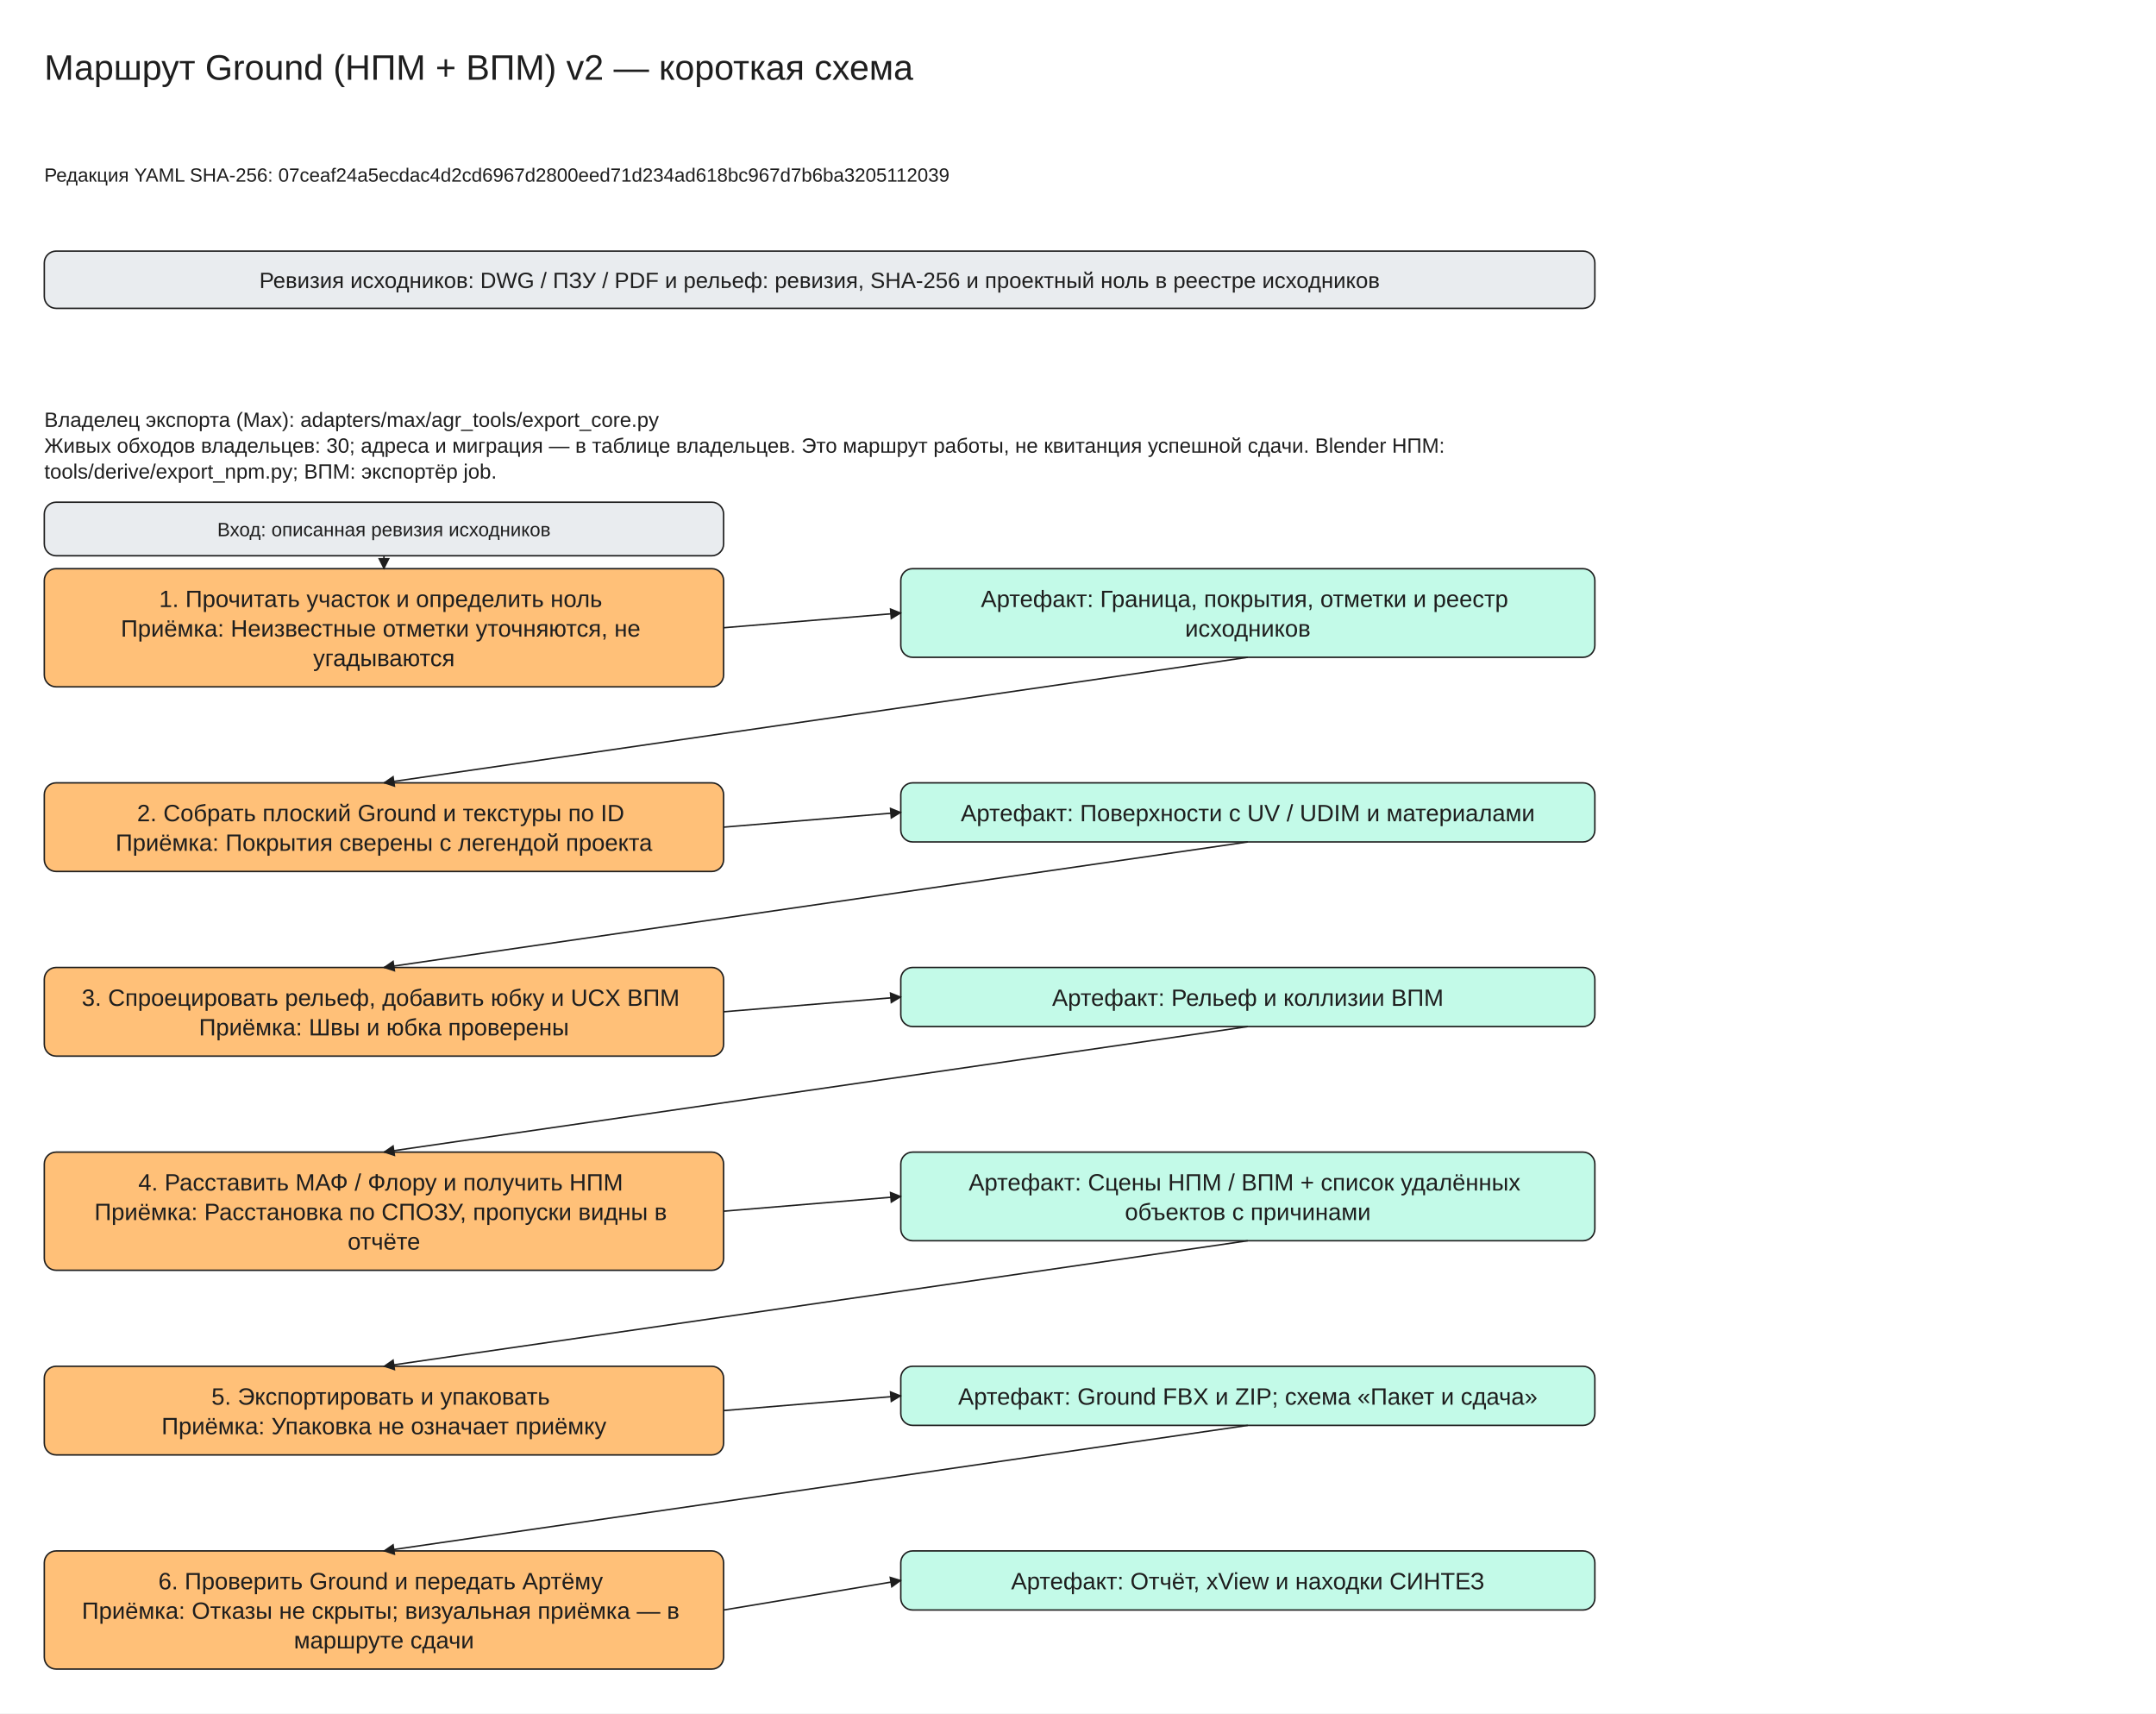
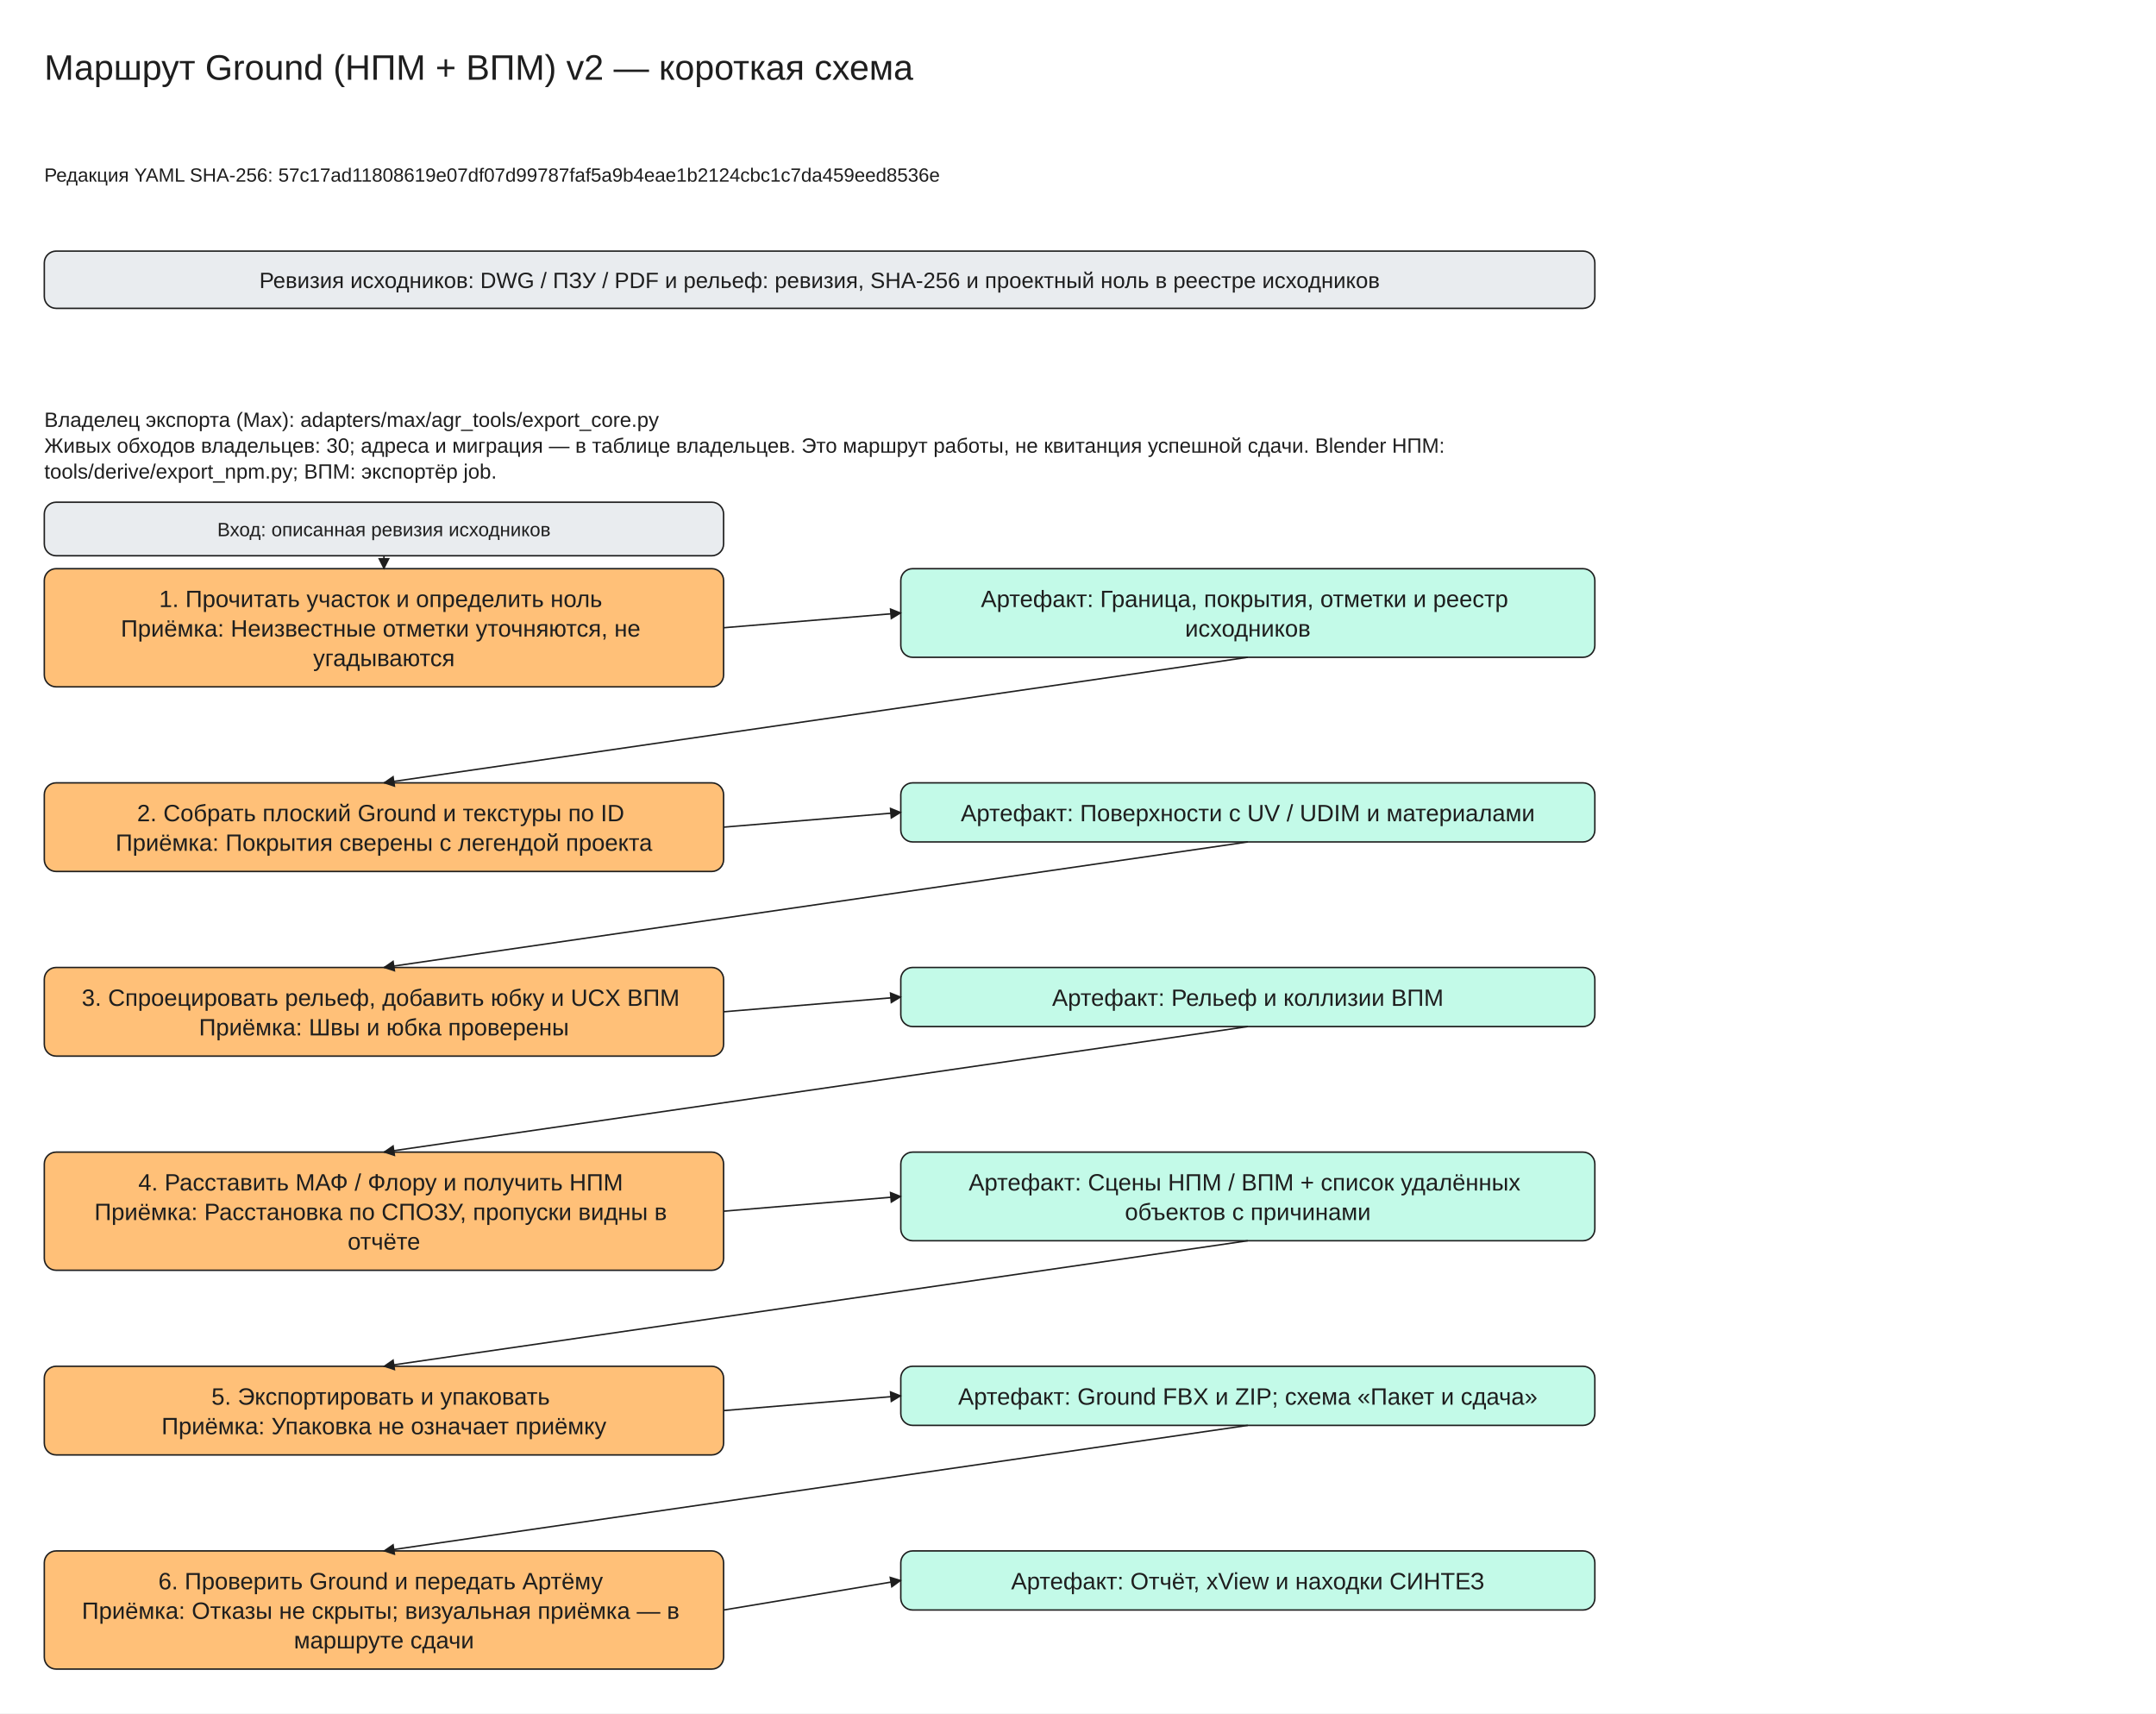
<svg xmlns="http://www.w3.org/2000/svg" viewBox="0 -30 1460 1160" width="1460" height="1160" font-family="Segoe UI, Arial, sans-serif">
  <defs>
    <marker id="arrow" viewBox="0 0 10 10" refX="9" refY="5" markerWidth="8" markerHeight="8" orient="auto-start-reverse">
      <path d="M0,0 L10,5 L0,10 z" fill="#1e1e1e" />
    </marker>
  </defs>
  <rect x="0" y="-30" width="1460" height="1160" fill="#ffffff" />
  <rect x="30" y="140" width="1050" height="38.75" rx="8" fill="#e9ecef" stroke="#1e1e1e" />
  <rect x="30" y="355" width="460" height="80.0" rx="8" fill="#ffc078" stroke="#1e1e1e" />
  <rect x="610" y="355" width="470" height="60.0" rx="8" fill="#c3fae8" stroke="#1e1e1e" />
  <rect x="30" y="310" width="460" height="36.25" rx="8" fill="#e9ecef" stroke="#1e1e1e" />
  <line x1="260.0" y1="346.25" x2="260.0" y2="355.0" stroke="#1e1e1e" marker-end="url(#arrow)" />
  <line x1="490" y1="395.0" x2="610" y2="385.0" stroke="#1e1e1e" marker-end="url(#arrow)" />
  <rect x="30" y="500.0" width="460" height="60.0" rx="8" fill="#ffc078" stroke="#1e1e1e" />
  <rect x="610" y="500.0" width="470" height="40.0" rx="8" fill="#c3fae8" stroke="#1e1e1e" />
  <line x1="845.0" y1="415.0" x2="260.0" y2="500.0" stroke="#1e1e1e" marker-end="url(#arrow)" />
  <line x1="490" y1="530.0" x2="610" y2="520.0" stroke="#1e1e1e" marker-end="url(#arrow)" />
  <rect x="30" y="625.0" width="460" height="60.0" rx="8" fill="#ffc078" stroke="#1e1e1e" />
  <rect x="610" y="625.0" width="470" height="40.0" rx="8" fill="#c3fae8" stroke="#1e1e1e" />
  <line x1="845.0" y1="540.0" x2="260.0" y2="625.0" stroke="#1e1e1e" marker-end="url(#arrow)" />
  <line x1="490" y1="655.0" x2="610" y2="645.0" stroke="#1e1e1e" marker-end="url(#arrow)" />
  <rect x="30" y="750.0" width="460" height="80.0" rx="8" fill="#ffc078" stroke="#1e1e1e" />
  <rect x="610" y="750.0" width="470" height="60.0" rx="8" fill="#c3fae8" stroke="#1e1e1e" />
  <line x1="845.0" y1="665.0" x2="260.0" y2="750.0" stroke="#1e1e1e" marker-end="url(#arrow)" />
  <line x1="490" y1="790.0" x2="610" y2="780.0" stroke="#1e1e1e" marker-end="url(#arrow)" />
  <rect x="30" y="895.0" width="460" height="60.0" rx="8" fill="#ffc078" stroke="#1e1e1e" />
  <rect x="610" y="895.0" width="470" height="40.0" rx="8" fill="#c3fae8" stroke="#1e1e1e" />
  <line x1="845.0" y1="810.0" x2="260.0" y2="895.0" stroke="#1e1e1e" marker-end="url(#arrow)" />
  <line x1="490" y1="925.0" x2="610" y2="915.0" stroke="#1e1e1e" marker-end="url(#arrow)" />
  <rect x="30" y="1020.0" width="460" height="80.0" rx="8" fill="#ffc078" stroke="#1e1e1e" />
  <rect x="610" y="1020.0" width="470" height="40.0" rx="8" fill="#c3fae8" stroke="#1e1e1e" />
  <line x1="845.0" y1="935.0" x2="260.0" y2="1020.0" stroke="#1e1e1e" marker-end="url(#arrow)" />
  <line x1="490" y1="1060.0" x2="610" y2="1040.0" stroke="#1e1e1e" marker-end="url(#arrow)" />
  <text x="30" y="0" font-size="24" text-anchor="start" fill="#1e1e1e">
    <tspan x="30" dy="24">Маршрут Ground (НПМ + ВПМ) v2 — короткая схема</tspan>
  </text>
  <text x="30" y="80" font-size="13" text-anchor="start" fill="#1e1e1e">
-     <tspan x="30" dy="13">Редакция YAML SHA-256: 07ceaf24a5ecdac4d2cd6967d2800eed71d234ad618bc967d7b6ba3205112039</tspan>
+     <tspan x="30" dy="13">Редакция YAML SHA-256: 57c17ad11808619e07df07d99787faf5a9b4eae1b2124cbc1c7da459eed8536e</tspan>
  </text>
  <text x="555.0" y="150.0" font-size="15" text-anchor="middle" fill="#1e1e1e">
    <tspan x="555.0" dy="15">Ревизия исходников: DWG / ПЗУ / PDF и рельеф: ревизия, SHA-256 и проектный ноль в реестре исходников</tspan>
  </text>
  <text x="30" y="245" font-size="14" text-anchor="start" fill="#1e1e1e">
    <tspan x="30" dy="14">Владелец экспорта (Max): adapters/max/agr_tools/export_core.py</tspan>
    <tspan x="30" dy="17.5">Живых обходов владельцев: 30; адреса и миграция — в таблице владельцев. Это маршрут работы, не квитанция успешной сдачи. Blender НПМ:</tspan>
    <tspan x="30" dy="17.5">tools/derive/export_npm.py; ВПМ: экспортёр job.</tspan>
  </text>
  <text x="260.0" y="365.0" font-size="16" text-anchor="middle" fill="#1e1e1e">
    <tspan x="260.0" dy="16">1. Прочитать участок и определить ноль</tspan>
    <tspan x="260.0" dy="20.0">Приёмка: Неизвестные отметки уточняются, не</tspan>
    <tspan x="260.0" dy="20.0">угадываются</tspan>
  </text>
  <text x="845.0" y="365.0" font-size="16" text-anchor="middle" fill="#1e1e1e">
    <tspan x="845.0" dy="16">Артефакт: Граница, покрытия, отметки и реестр</tspan>
    <tspan x="845.0" dy="20.0">исходников</tspan>
  </text>
  <text x="260.0" y="320.0" font-size="13" text-anchor="middle" fill="#1e1e1e">
    <tspan x="260.0" dy="13">Вход: описанная ревизия исходников</tspan>
  </text>
  <text x="260.0" y="510.0" font-size="16" text-anchor="middle" fill="#1e1e1e">
    <tspan x="260.0" dy="16">2. Собрать плоский Ground и текстуры по ID</tspan>
    <tspan x="260.0" dy="20.0">Приёмка: Покрытия сверены с легендой проекта</tspan>
  </text>
  <text x="845.0" y="510.0" font-size="16" text-anchor="middle" fill="#1e1e1e">
    <tspan x="845.0" dy="16">Артефакт: Поверхности с UV / UDIM и материалами</tspan>
  </text>
  <text x="260.0" y="635.0" font-size="16" text-anchor="middle" fill="#1e1e1e">
    <tspan x="260.0" dy="16">3. Спроецировать рельеф, добавить юбку и UCX ВПМ</tspan>
    <tspan x="260.0" dy="20.0">Приёмка: Швы и юбка проверены</tspan>
  </text>
  <text x="845.0" y="635.0" font-size="16" text-anchor="middle" fill="#1e1e1e">
    <tspan x="845.0" dy="16">Артефакт: Рельеф и коллизии ВПМ</tspan>
  </text>
  <text x="260.0" y="760.0" font-size="16" text-anchor="middle" fill="#1e1e1e">
    <tspan x="260.0" dy="16">4. Расставить МАФ / Флору и получить НПМ</tspan>
    <tspan x="260.0" dy="20.0">Приёмка: Расстановка по СПОЗУ, пропуски видны в</tspan>
    <tspan x="260.0" dy="20.0">отчёте</tspan>
  </text>
  <text x="845.0" y="760.0" font-size="16" text-anchor="middle" fill="#1e1e1e">
    <tspan x="845.0" dy="16">Артефакт: Сцены НПМ / ВПМ + список удалённых</tspan>
    <tspan x="845.0" dy="20.0">объектов с причинами</tspan>
  </text>
  <text x="260.0" y="905.0" font-size="16" text-anchor="middle" fill="#1e1e1e">
    <tspan x="260.0" dy="16">5. Экспортировать и упаковать</tspan>
    <tspan x="260.0" dy="20.0">Приёмка: Упаковка не означает приёмку</tspan>
  </text>
  <text x="845.0" y="905.0" font-size="16" text-anchor="middle" fill="#1e1e1e">
    <tspan x="845.0" dy="16">Артефакт: Ground FBX и ZIP; схема «Пакет и сдача»</tspan>
  </text>
  <text x="260.0" y="1030.0" font-size="16" text-anchor="middle" fill="#1e1e1e">
    <tspan x="260.0" dy="16">6. Проверить Ground и передать Артёму</tspan>
    <tspan x="260.0" dy="20.0">Приёмка: Отказы не скрыты; визуальная приёмка — в</tspan>
    <tspan x="260.0" dy="20.0">маршруте сдачи</tspan>
  </text>
  <text x="845.0" y="1030.0" font-size="16" text-anchor="middle" fill="#1e1e1e">
    <tspan x="845.0" dy="16">Артефакт: Отчёт, xView и находки СИНТЕЗ</tspan>
  </text>
</svg>
